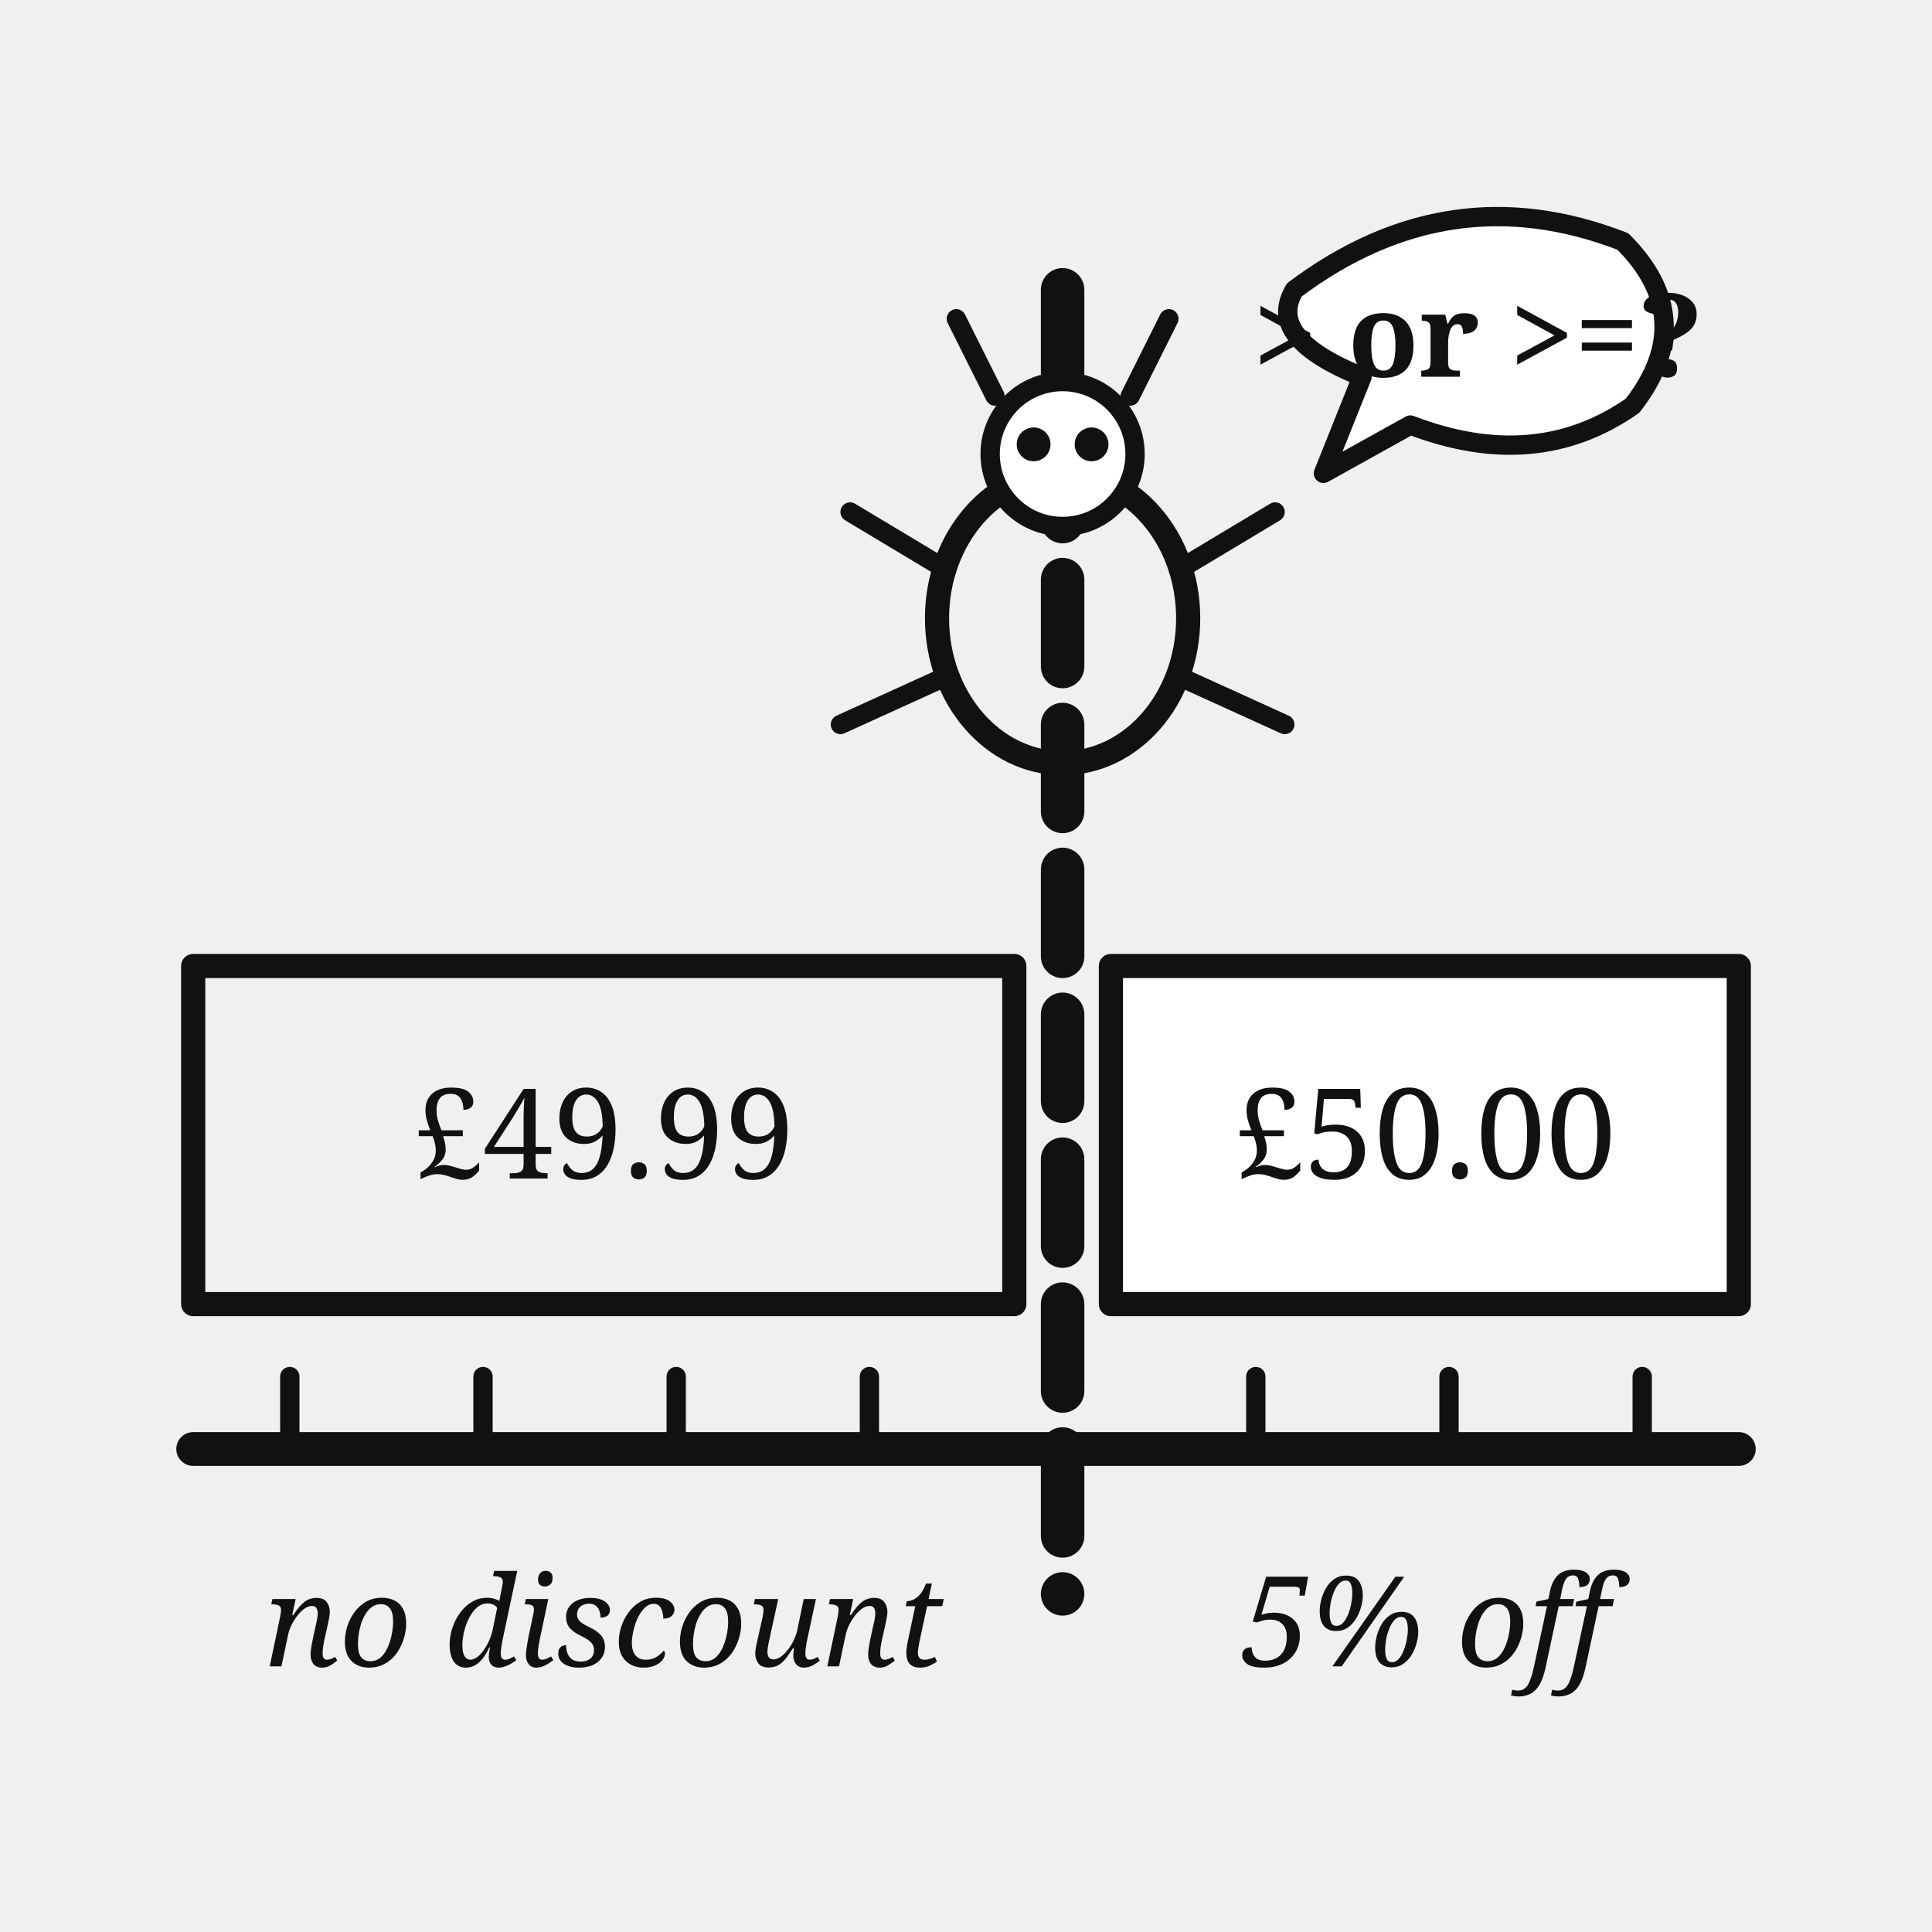
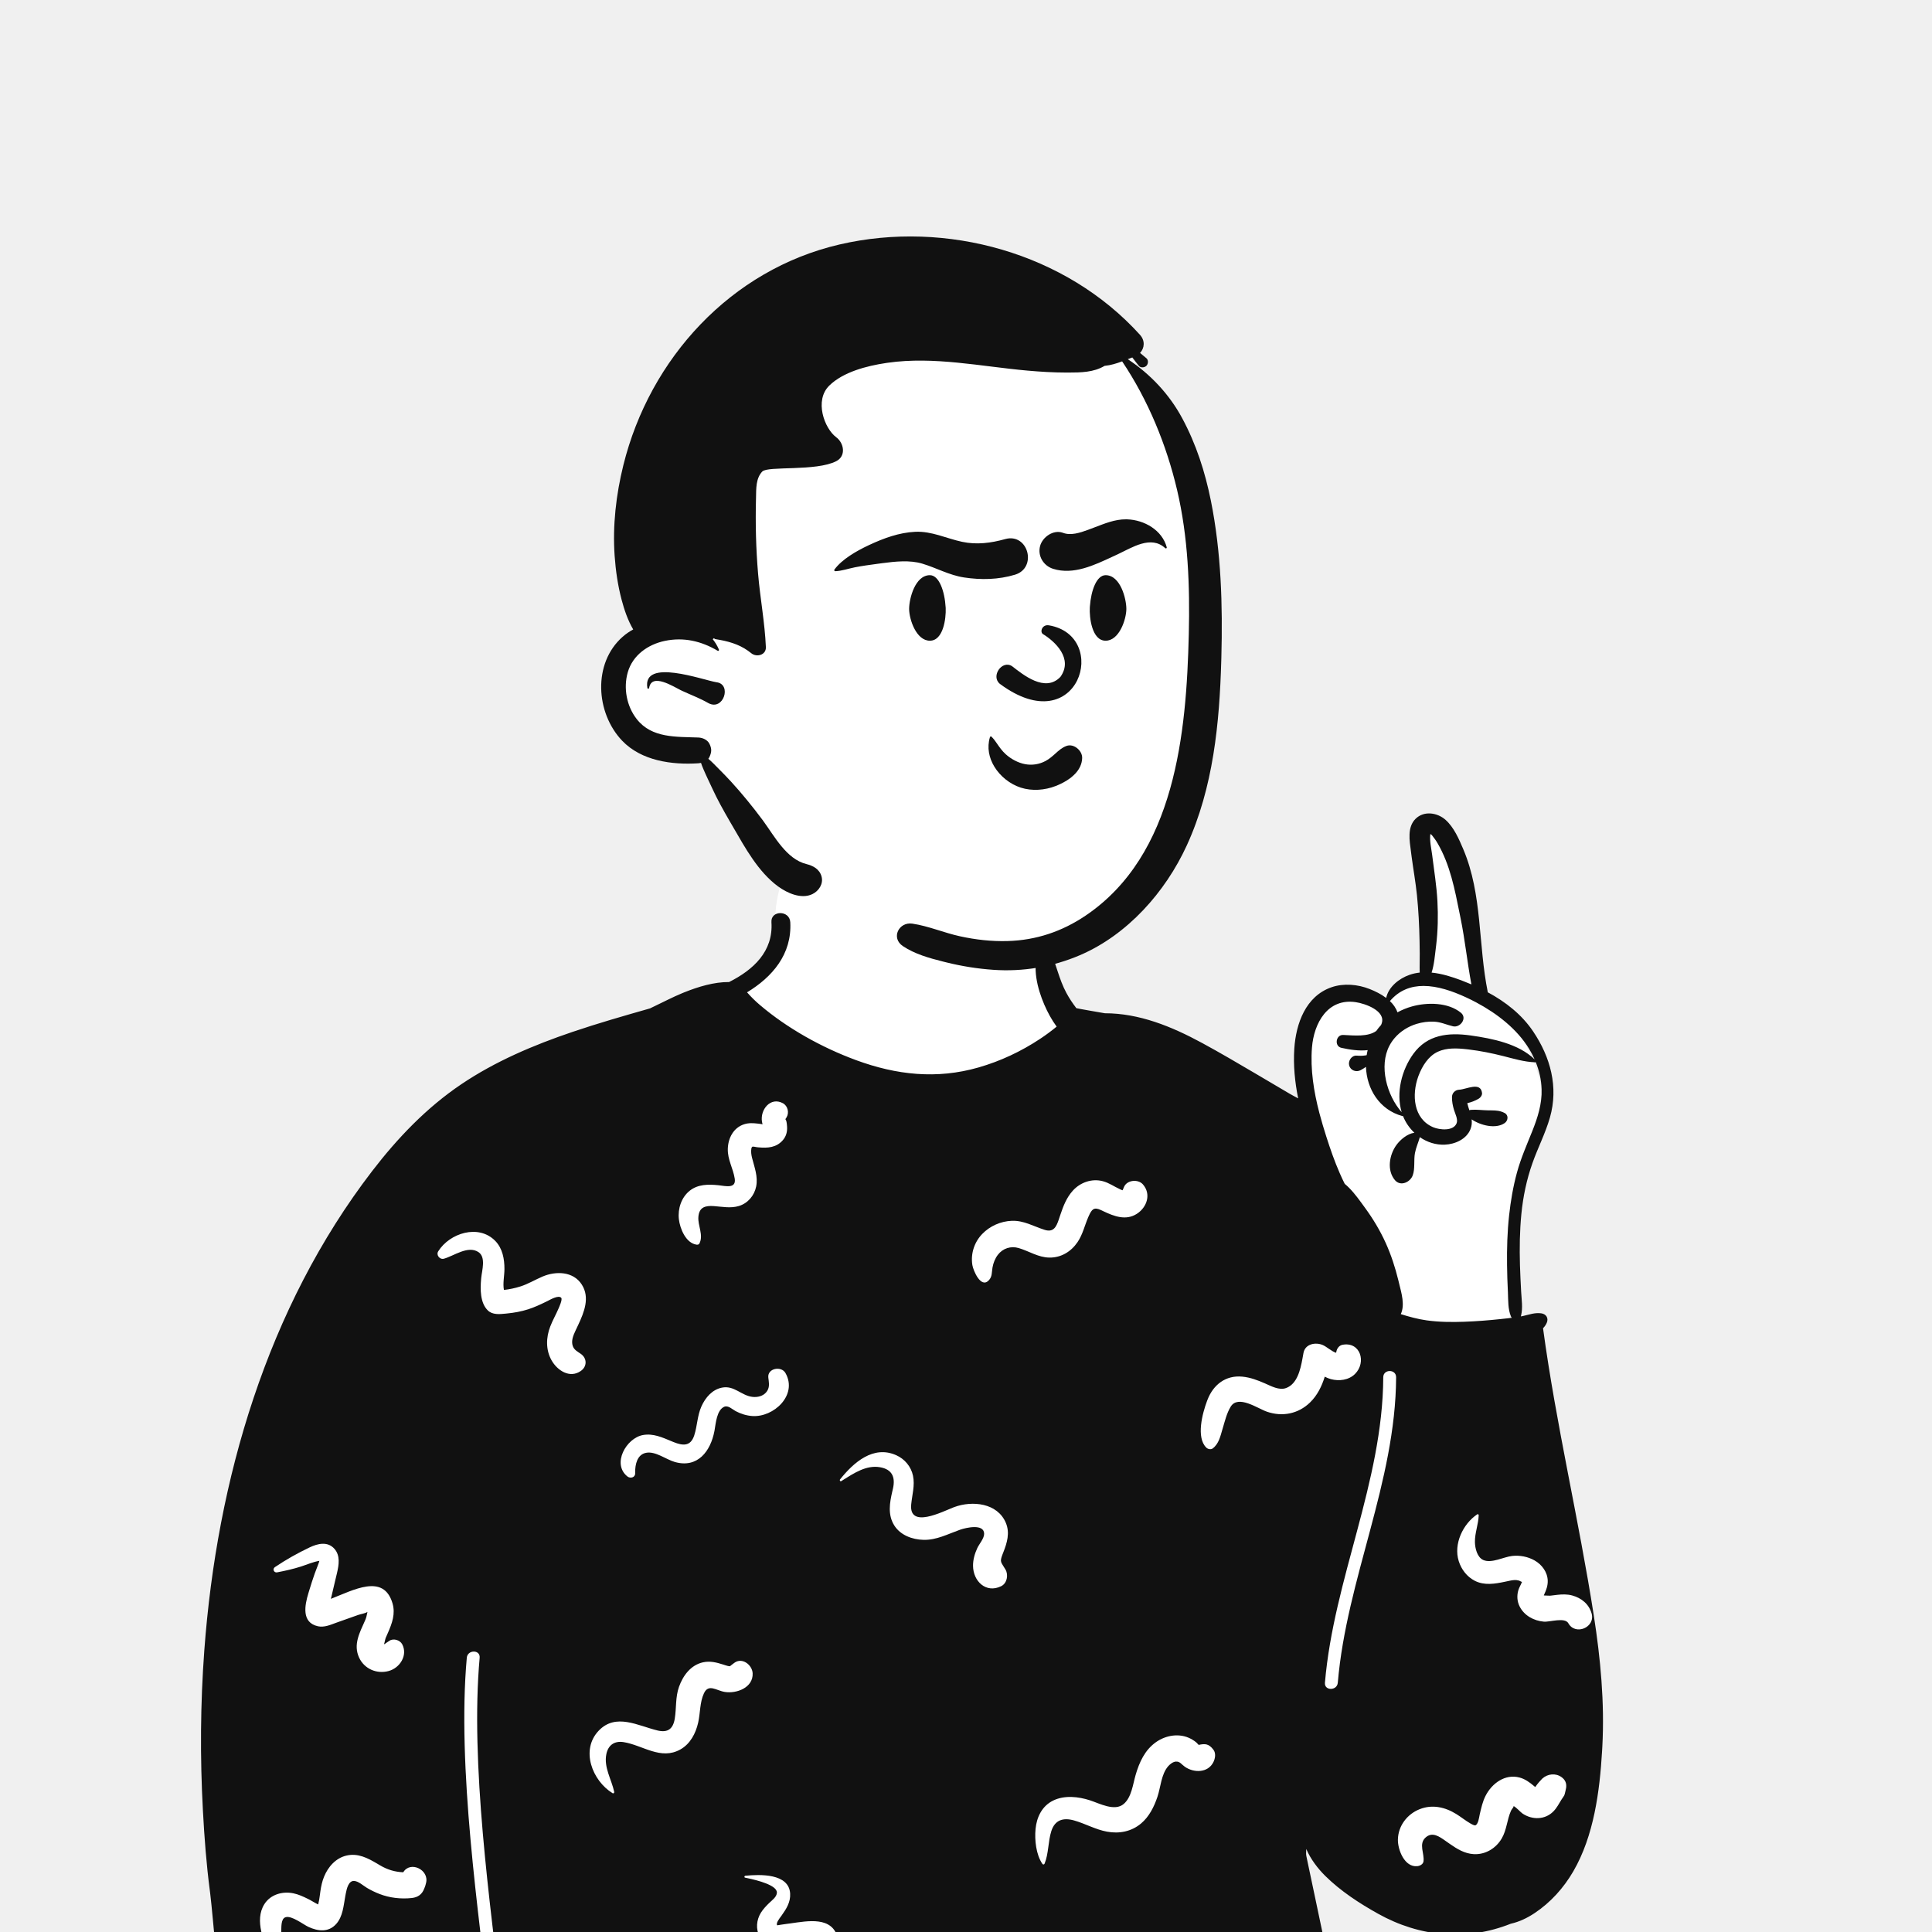
- <svg xmlns="http://www.w3.org/2000/svg" viewBox="0 0 400 400" fill="none" stroke="#111" stroke-linecap="round" stroke-linejoin="round">
-   <path d="M40 300 H360" stroke-width="7" />
-   <g stroke-width="4">
-     <path d="M60 300 V285 M100 300 V285 M140 300 V285 M180 300 V285 M260 300 V285 M300 300 V285 M340 300 V285" />
-   </g>
-   <path d="M220 60 V330" stroke-width="9" stroke-dasharray="18 12" />
-   <rect x="40" y="200" width="170" height="70" fill="url(#hatch)" stroke-width="5" />
-   <rect x="230" y="200" width="130" height="70" fill="#fff" stroke-width="5" />
-   <g font-family="Georgia, serif" font-size="26" fill="#111" stroke="none" text-anchor="middle">
-     <text x="125" y="244">£49.99</text>
-     <text x="295" y="244">£50.00</text>
-     <text x="125" y="345" font-style="italic">no discount</text>
-     <text x="295" y="345" font-style="italic">5% off</text>
-   </g>
-   <ellipse cx="220" cy="128" rx="26" ry="30" fill="url(#cross-hatch)" stroke-width="5" />
-   <circle cx="220" cy="94" r="15" fill="#fff" stroke-width="4" />
-   <circle cx="214" cy="92" r="3.5" fill="#111" stroke="none" />
-   <circle cx="226" cy="92" r="3.5" fill="#111" stroke="none" />
-   <path d="M196 118 L176 106 M244 118 L264 106 M196 140 L174 150 M244 140 L266 150 M206 82 L198 66 M234 82 L242 66" stroke-width="4" />
-   <path d="M268 60 Q300 36 336 50 Q352 66 338 84 Q318 98 292 88 L274 98 L282 78 Q262 70 268 60 Z" fill="#fff" stroke-width="4" />
-   <text x="306" y="78" font-family="Georgia, serif" font-weight="bold" font-size="24" fill="#111" stroke="none" text-anchor="middle">&gt; or &gt;=?</text>
+ <svg xmlns="http://www.w3.org/2000/svg" viewBox="0 0 400 400">
+   <svg x="10" y="24" width="380" height="376" viewBox="184 210 940 1130" preserveAspectRatio="xMidYMax meet">
+     <g transform="translate(147, 639)">
+       <path d="M823.24 98.118C812.923 69.701 820.673 33.723 799.407 10.209C793.117 6.386 789.781 8.513 787.192 15.179C785.629 23.951 781.967 54.154 795.137 54.14C796.794 73.003 795.758 92.003 791.702 110.515C781.983 108.956 774.897 113.951 767.806 117.666C762.519 120.436 757.23 122.494 750.845 120.593C724.486 115.947 716.974 143.627 716.654 166.221C716.267 177.245 715.231 202.943 710.375 213.64C688.397 168.123 642.239 147.4 598.258 137.168C591.364 135.261 585.481 132.655 581.059 128.201C544.003 113.57 561.805 65.634 544.757 38.084C518.073 5.332 486.027 -4.092 445.655 1.521C410.332 5.427 386.321 41.308 388.499 75.177C389.152 82.088 385.004 89.357 382.564 96.469C358.182 125.644 320.243 138.697 287.612 156.326C178.775 209.52 141.057 250.171 98.762 363.361C78.976 405.948 55.297 447.28 47.433 494.183C38.192 549.453 38.163 606.031 41.38 661.845C35.374 662.566 41.91 705.472 47.178 720.335C48.983 725.429 53.308 729.102 58.697 729.017C69.537 734.286 94.988 755.517 106.326 754.813C142.959 752.557 178.568 756.046 213.861 754.242C252.045 752.29 289.86 745.167 328.206 746.091C395.078 747.702 347.201 751.672 416.386 754.813C460.061 756.827 619.399 732.974 662.95 736.868C698.374 744.32 714.535 731.757 709.131 694.75C707.133 680.564 700.753 649.017 721.741 647.677C731.669 648.829 739.887 658.75 747.326 664.547C813.024 713.46 880.141 678.24 885.43 597.83C895.387 530.388 909.348 514.455 878.999 447.107C782.98 196.392 927.644 230.455 829.97 113.023C822.343 119.664 824.282 101.939 823.24 98.118Z" fill="#ffffff" />
+       <path d="M362.212 151.622C424.791 183.539 474.28 199.498 510.678 199.498C547.076 199.498 611.185 206.929 703.003 221.793L748.342 321.432L848.387 340.978L848.831 343.582C853.705 371.543 863.019 405.381 878.999 447.107C909.348 514.455 895.387 530.388 885.43 597.83C880.141 678.24 813.024 713.46 747.326 664.547C739.887 658.75 731.669 648.829 721.741 647.677C701.173 648.99 706.889 679.314 709.006 693.879L709.131 694.75C714.535 731.757 698.374 744.32 662.95 736.868C619.399 732.974 460.061 756.827 416.386 754.813C347.201 751.672 395.078 747.702 328.206 746.091C289.86 745.167 252.044 752.29 213.861 754.242C180.424 755.951 146.704 752.909 112.098 754.503L58.697 729.017C38.947 587.601 41.947 494.876 67.699 450.843C93.321 407.03 127.631 335.007 170.627 234.773C171.286 234.069 171.951 233.371 172.621 232.678L362.212 151.622Z" fill="#ffffff" />
+       <path d="M786.751 8.332C791.991 3.182 800.321 4.463 805.431 9.042C810.631 13.692 813.761 21.002 816.431 27.303C828.411 55.633 825.621 86.652 831.681 116.292C842.771 122.282 852.782 130.102 859.871 140.622C870.641 156.602 875.751 175.213 870.351 194.152C867.561 203.952 862.821 213.032 859.441 222.622C855.831 232.832 853.621 243.442 852.561 254.223C851.521 264.803 851.381 275.442 851.681 286.062C851.841 291.562 852.131 297.053 852.421 302.542C852.681 307.463 853.553 312.597 852.376 317.418L852.231 317.973C852.691 317.902 853.141 317.812 853.591 317.713C857.452 316.852 860.851 315.512 864.881 316.042C868.021 316.452 869.651 319.072 868.321 322.032C867.741 323.322 866.971 324.402 866.041 325.322C874.141 385.223 888.291 444.162 897.601 503.872C901.821 530.963 904.391 558.133 902.941 585.562L902.788 588.282C901.31 613.466 897.678 641.218 884.881 663.242C878.901 673.553 870.681 682.702 860.721 689.292C856.16 692.312 851.271 694.672 845.961 695.852C818.441 706.812 789.341 704.122 763.391 689.633C751.721 683.122 740.081 675.532 730.551 666.112C725.921 661.532 721.452 655.702 718.711 649.332C718.721 650.762 718.462 652.224 718.751 653.633L719.328 656.419C723.65 677.119 740.122 753.62 740.341 760.042C740.459 763.507 711.294 763.424 708.128 763.529L708.041 763.532C660.804 765.501 613.538 764.449 566.328 762.498L562.601 762.342C516.816 760.404 466.993 757.799 421.159 756.463L421.254 755.697C421.802 751.579 424.472 733.272 424.77 731.869L424.781 731.821C426.08 726.586 428.586 710.303 427.267 704.901C423.869 690.987 408.559 694.165 397.787 695.64L395.518 695.937C393.775 696.178 389.532 696.801 389.572 696.843C388.427 695.65 391.15 692.267 391.82 691.362L392.357 690.617C395.251 686.567 397.87 682.359 397.584 677.141C396.888 664.392 378.671 665.112 369.719 665.995C369.088 666.057 368.83 667.043 369.557 667.191L371.323 667.559C377.002 668.778 389.617 671.885 389.332 676.584C389.17 679.254 386.327 681.222 384.59 682.904C382.675 684.759 380.772 686.756 379.359 689.033C376.639 693.416 376.021 699.329 378.712 703.892C381.816 709.155 387.322 709.769 392.836 709.29L393.149 709.262C394.362 709.148 395.576 709.031 396.789 708.914L404.07 708.201C405.873 708.026 411.666 706.509 413.358 707.555C415.756 709.038 412.872 715.615 412.331 717.781L412.302 717.935C411.837 721.072 411.559 753.936 411.512 756.107C375.793 755.278 340.069 747.336 304.351 749.202C275.975 750.684 247.676 753.246 219.353 755.471L218.638 749.39C210.788 683.186 198.479 595.829 204.387 530.345C204.849 525.219 196.846 525.25 196.387 530.345C190.279 598.059 203.649 689.019 211.426 756.082C199.369 756.997 187.307 757.829 175.231 758.463L172.151 758.62C131.059 760.674 88.645 760.796 48.431 751.372C47.191 751.082 46.771 749.842 47.031 748.812C46.631 749.042 46.031 748.912 45.861 748.352C41.176 732.909 38.796 693.591 36.673 676.576L36.531 675.463C34.351 658.932 33.101 642.213 32.201 625.582C30.381 592.312 30.601 559.002 33.061 525.772C40.891 419.782 72.071 312.702 137.511 227.522C153.331 206.932 171.341 188.092 192.951 173.522C214.151 159.223 237.931 149.152 262.061 140.973C278.011 135.562 294.211 130.932 310.411 126.312C311.024 126.005 311.637 125.703 312.254 125.406L313.181 124.963C318.941 122.232 324.611 119.242 330.511 116.812L331.815 116.282C340.364 112.852 350.325 109.817 359.581 109.922C374.571 102.372 387.161 90.963 385.941 72.662C385.441 65.142 397.241 65.152 397.661 72.662C398.761 92.642 386.452 106.812 370.761 116.322L370.836 116.398L370.911 116.482C373.361 119.262 375.981 121.842 378.811 124.242C395.751 138.662 417.181 150.633 438.601 158.512C463.731 167.762 488.841 170.532 514.831 163.053C528.421 159.142 541.251 153.112 553.041 145.312C556.641 142.932 560.091 140.383 563.401 137.652C560.271 133.372 557.771 128.762 555.671 123.872C551.452 114.032 547.961 100.702 552.271 90.312C553.331 87.752 557.541 86.172 559.011 89.432C563.061 98.352 564.751 107.992 569.471 116.713C571.271 120.032 573.341 123.182 575.661 126.152C575.661 126.312 593.381 129.342 593.381 129.342C614.801 129.332 634.971 137.562 653.921 147.842C665.122 153.92 676.131 160.384 687.108 166.857L708.561 179.512C710.141 180.442 711.911 181.342 713.681 182.303C711.611 172.082 710.601 161.662 711.281 151.332C712.311 135.752 718.371 118.713 734.421 113.162C742.011 110.532 750.791 111.342 758.161 114.262C761.561 115.612 765.261 117.402 768.421 119.792C769.952 112.912 776.401 107.752 782.881 105.473C784.981 104.732 787.131 104.262 789.311 104.032C789.247 102.928 789.24 101.811 789.256 100.661L789.271 99.792C789.371 94.692 789.331 89.592 789.221 84.502C789.021 74.852 788.561 65.402 787.581 55.782C786.762 47.818 785.341 39.946 784.285 32.014L783.848 28.605C782.958 21.888 781.464 13.523 786.751 8.332ZM142.406 659.52L140.618 658.458C134.762 655.003 128.73 651.816 121.636 653.416C114.878 654.939 110.084 660.426 107.565 666.609C106.375 669.53 105.754 672.476 105.295 675.588C105.037 677.33 104.863 679.087 104.557 680.822L104.454 681.359C104.316 682.05 104.104 683.012 103.911 683.847C102.067 683.035 100.21 681.748 98.701 680.984L97.484 680.372C94.627 678.95 91.656 677.597 88.544 676.939C81.802 675.514 74.323 677.575 70.469 683.615C67.172 688.779 67.24 694.867 68.501 700.656L68.591 701.059C69.138 703.461 71.965 713.08 76.077 711.677C80.076 710.312 80.61 704.996 80.913 701.454L80.935 701.116C81.072 698.445 80.542 692.833 83.567 691.819C87.346 690.553 94.617 696.338 97.908 697.85C103.793 700.552 110.258 701.35 115.047 696.092C119.34 691.378 119.703 684.478 120.814 678.499L121.101 676.993C121.69 673.956 122.831 669.103 126.193 669.226C128.94 669.328 131.956 672.174 134.22 673.525C136.719 675.017 139.314 676.26 142.026 677.32C148.355 679.794 155.392 680.584 162.125 679.854C166.026 679.432 168.566 677.569 169.945 673.901C170.412 672.824 170.768 671.713 171.014 670.564C173.2 662.351 161.256 656.488 156.852 663.836C151.771 663.643 147.041 662.275 142.406 659.52ZM877.5 604.598C873.858 602 868.912 602.559 865.657 605.486L865.463 605.667C864.56 606.539 862.526 608.807 861.209 610.801L860.796 610.481C860.73 610.429 860.666 610.378 860.604 610.328L860.426 610.18C857.734 607.905 854.921 605.82 851.457 604.891C842.431 602.465 834.228 608.508 830.287 616.256C828.418 619.931 827.618 623.726 826.686 627.689L826.606 628.054C826.231 629.901 825.742 633.645 824.123 634.56C823.528 634.896 822.178 634.232 820.842 633.461C817.795 631.703 815.06 629.462 812.074 627.609C805.068 623.261 797.107 621.465 789.239 624.599C781.45 627.7 775.87 635.019 775.739 643.549C775.642 649.836 779.852 660.807 787.775 660.041C789.362 659.887 791.405 658.91 791.662 657.081C792.345 652.227 788.517 646.264 792.907 642.255C797.152 638.379 801.55 641.639 805.393 644.327L808.146 646.259C812.618 649.365 817.224 652.21 822.887 652.549C830.051 652.977 836.665 649.021 840.27 642.922C843.529 637.41 843.577 631.175 846.125 625.514C846.682 624.277 848.118 623.138 847.64 622.568C849.571 623.574 852.062 626.472 853.265 627.283C859.255 631.325 867.263 631.295 872.514 625.937C874.606 623.805 875.938 621.173 877.487 618.662C878.047 617.754 878.746 616.914 879.257 615.98C879.444 615.637 879.751 614.361 880.003 613.224L880.392 611.418L880.432 611.123C880.764 608.388 879.798 606.236 877.5 604.598ZM646.785 580.726C639.904 577.113 631.421 578.487 625.222 582.865C618.271 587.774 614.86 595.315 612.54 603.285C610.852 609.088 610.043 617.09 605.192 621.292C599.546 626.182 590.081 620.991 584.121 619.063C576.91 616.732 568.245 615.777 561.209 619.226C554.314 622.607 550.991 629.502 550.279 636.889C549.614 643.783 550.602 652.862 554.535 658.631C554.922 659.199 555.661 659.053 555.906 658.451C558.491 652.086 557.993 644.804 560.092 638.217C562.333 631.186 567.585 629.698 574.253 631.59C581.208 633.562 587.577 637.254 594.73 638.568C602.356 639.969 609.907 638.525 615.919 633.485C620.977 629.245 624.04 623.069 626.11 616.916C628.127 610.917 628.456 602.886 632.752 597.906C633.836 596.649 635.725 595.131 637.479 594.97C640.085 594.73 641.027 596.666 643.132 598.151C648.685 602.069 657.549 602.148 660.949 595.256C662.062 592.999 662.614 589.795 660.949 587.586C658.03 583.715 655.633 583.747 651.781 584.584C651.658 584.481 651.521 584.347 651.368 584.168L651.25 584.025C650.231 582.734 648.252 581.497 646.785 580.726ZM374.248 540.049C374.02 534.868 367.783 529.896 362.863 533.516C362.069 534.092 361.288 534.685 360.522 535.299L360.208 535.638C359.292 535.635 358.439 535.395 357.535 535.106L355.953 534.598C351.802 533.282 347.81 532.221 343.379 533.193C335.754 534.867 330.916 541.445 328.432 548.428C326.117 554.935 326.877 561.574 325.791 568.246C324.761 574.572 321.51 577.041 315.406 575.686L315.094 575.614C302.953 572.707 289.12 564.576 278.476 575.723C266.977 587.764 274.499 606.888 287.086 614.625C287.636 614.963 288.244 614.407 288.119 613.831C286.447 606.053 281.568 598.635 283.203 590.379C284.336 584.657 288.312 581.949 293.986 582.861C305.92 584.781 317.082 594.291 329.322 587.389C335.436 583.939 338.805 577.461 340.328 570.825C341.7 564.852 341.311 558.117 343.94 552.483C346.816 546.318 351.66 550.788 356.88 551.629C364.265 552.82 374.641 548.947 374.248 540.049ZM774.625 355.816C774.649 350.668 766.649 350.662 766.625 355.816C766.33 421.037 735.818 481.323 730.337 545.896C729.903 551.026 737.905 550.997 738.337 545.896C743.82 481.304 774.33 421.142 774.625 355.816ZM114.024 462.577C109.812 457.807 103.642 459.287 98.63 461.677C91.102 465.266 83.898 469.301 76.992 473.965C75.293 475.111 76.364 477.604 78.364 477.221C83.429 476.247 88.359 475.156 93.273 473.576C96.966 472.39 100.81 470.667 104.661 470.056C104.42 470.942 104.127 471.81 103.782 472.662C103.15 474.41 102.416 476.121 101.793 477.875C100.553 481.367 99.436 484.909 98.354 488.454L97.815 490.227C95.564 497.659 93.377 508.476 103.765 510.764C107.619 511.611 111.439 509.932 115.024 508.612L115.763 508.345L128.841 503.71C130.399 503.158 133.285 502.773 134.577 501.805L134.37 502.798C134.102 504.115 133.84 505.408 133.273 506.721L132.956 507.445C129.708 514.81 125.612 522.179 129.401 530.32C132.647 537.295 140.32 540.605 147.714 538.625C154.741 536.744 159.826 528.831 156.188 521.948C154.832 519.382 150.866 518.127 148.345 519.729L147.668 520.18C146.874 520.698 145.508 521.587 145.475 521.752C145.287 521.801 145.09 521.85 144.89 521.899C145.314 520.651 145.6 518.733 145.972 517.883L147.34 514.775C149.886 508.935 152.093 502.993 150.151 496.443C144.588 477.687 125.723 488.351 111.807 493.703C112.01 492.911 112.211 492.128 112.381 491.361C112.981 488.645 113.637 485.945 114.286 483.241L115.617 477.663C116.816 472.522 117.748 466.797 114.024 462.577ZM826.012 441.643C826.024 441.199 825.478 440.859 825.095 441.117C816.198 447.098 810.246 459.586 813.589 470.225C815.212 475.391 818.664 479.922 823.51 482.43C829.535 485.546 836.188 484.36 842.518 483.026L845.207 482.452C847.102 482.053 848.972 481.761 850.901 482.293C851.563 482.476 852.331 483.053 852.96 483.177C852.7 483.619 852.424 484.386 852.284 484.67L851.825 485.593C851.365 486.528 850.916 487.5 850.634 488.483C849.688 491.778 849.922 495.316 851.454 498.391C854.308 504.119 860.294 507.348 866.526 507.896C870.239 508.225 879.594 504.974 881.806 508.913C886.196 516.731 898.697 511.473 896.267 502.816C894.624 496.963 889.963 493.181 884.188 491.598C881.111 490.755 877.926 490.869 874.797 491.214C873.571 491.349 872.349 491.539 871.122 491.669L870.201 491.754C870.441 491.735 867.658 491.668 866.54 491.594L866.778 490.953C866.813 490.862 866.845 490.783 866.874 490.722C868.118 488.061 869.04 485.41 868.965 482.437C868.828 477.076 865.358 472.399 860.799 469.818C856.596 467.437 851.591 466.487 846.813 467.018C841.561 467.602 834.097 471.762 828.932 469.57C825.041 467.918 823.72 462.157 823.66 458.382C823.57 452.696 825.854 447.307 826.012 441.643ZM463.634 404.35C449.32 397.926 437.028 408.898 428.628 419.396C428.195 419.938 428.74 420.85 429.423 420.428L430.538 419.732C437.397 415.431 445.001 410.349 453.5 411.814C461.194 413.14 463.1 418.175 461.568 425.036L461.119 426.966C459.491 434.031 458.243 441.343 462.297 447.914C466.124 454.118 473.591 456.829 480.584 456.995C488.65 457.186 495.613 453.434 502.988 450.817L503.572 450.613C506.704 449.532 518.131 446.706 518.289 453.142C518.363 456.083 515.213 459.54 514.002 462.184C512.417 465.644 511.362 469.278 511.381 473.12C511.428 482.701 519.422 490.483 528.881 485.835C532.558 484.027 533.506 478.842 531.588 475.51C528.887 470.814 527.793 471.058 529.686 466.126L530.232 464.738C532.561 458.795 534.415 452.678 531.799 446.441C526.573 433.984 510.903 432.475 499.708 436.6L499.299 436.755C492.331 439.454 471.462 450.27 472.901 434.975C473.467 428.95 475.295 423.172 474.017 417.081C472.829 411.425 468.882 406.705 463.634 404.35ZM394.661 353.191C392.048 348.59 383.276 350.236 384.003 356.077L384.235 357.895C384.533 360.383 384.598 362.721 382.879 364.934C380.793 367.62 377.222 368.432 373.981 368.021C367.119 367.152 362.743 360.79 355.191 362.276C349.061 363.482 344.828 368.498 342.377 373.967C339.782 379.759 339.837 386.038 337.904 392.002C335.678 398.861 330.931 398.545 325.003 396.145L323.727 395.621C318.056 393.263 312.366 390.643 306.047 391.77C295.552 393.643 286.514 409.78 296.347 417.572C298.122 418.978 301.224 418.244 301.149 415.584L301.139 415.08C301.089 410.239 302.31 403.993 307.858 402.852C313.741 401.642 320.388 407.01 325.851 408.556C340 412.558 348.06 401.909 350.463 389.314L350.55 388.831C351.318 384.423 351.924 376.265 356.535 374.201C358.994 373.1 361.617 375.809 363.672 376.9C366.865 378.594 370.291 379.67 373.903 379.945C387.265 380.964 402.448 366.911 394.661 353.191ZM729.035 335.794C724.632 333.887 718.066 334.948 716.99 340.694L716.337 344.31C715.058 351.294 713.021 360.026 706.156 362.542C701.862 364.115 696.931 361.358 693.08 359.677C688.455 357.656 683.946 355.923 678.881 355.443C668.604 354.469 660.949 360.415 657.314 369.707L656.996 370.534C654.065 378.342 650.102 393.275 656.522 399.608C657.459 400.533 659.348 400.984 660.498 400.121C664.29 397.275 665.25 392.599 666.552 388.213L666.665 387.838C668.047 383.283 669.18 378.267 671.675 374.163C676.313 366.536 688.414 375.245 694.235 377.256C703.794 380.559 713.707 378.629 721.012 371.564C725.626 367.101 728.354 361.452 730.23 355.473C731.428 356.092 732.671 356.628 734.01 356.99C739.11 358.371 745.16 357.643 749.043 353.779C756.331 346.528 752.378 333.521 741.266 335.624C739.078 336.038 737.642 338.128 737.382 340.263L737.233 340.6C734.437 339.676 731.38 336.809 729.035 335.794ZM214.119 271.01C203.737 260.329 185.72 266.119 178.619 277.449C177.146 279.798 179.579 282.776 182.165 282.062C188.346 280.359 197.068 273.655 203.6 277.922C208.442 281.085 205.808 289.352 205.365 293.977L205.301 294.667C204.74 300.962 204.613 309.576 209.517 314.289C212.339 317.002 216.668 316.635 220.39 316.247L221.574 316.125C225.962 315.684 230.321 314.91 234.524 313.56C238.388 312.32 242.049 310.635 245.679 308.85L246.587 308.402C248.194 307.605 253.553 304.444 255.158 306.43C255.995 307.466 253.921 312.004 253.49 313.016C251.862 316.822 249.792 320.406 248.299 324.28C245.668 331.105 245.448 338.805 249.143 345.318C252.723 351.629 260.48 356.742 267.355 351.894C271.291 349.118 271.28 344.068 267.355 341.29C265.278 339.82 263.184 338.851 262.326 336.385C261.206 333.169 262.647 329.759 264.042 326.782L265.712 323.242C269.412 315.335 273.109 306.241 267.94 298.159C262.602 289.814 251.753 289.682 243.546 293.158C238.862 295.142 234.588 297.803 229.707 299.338C226.33 300.401 222.94 301.111 219.481 301.5C218.71 297.338 219.801 292.679 219.812 288.544C219.83 282.263 218.66 275.682 214.119 271.01ZM749.481 122.432C731.961 119.862 723.481 135.532 722.271 150.622C721.181 164.322 723.401 178.062 726.871 191.383C728.171 196.322 729.631 201.202 731.161 206.002C733.621 213.713 736.291 221.412 739.541 228.832C740.531 231.072 741.531 233.322 742.651 235.482C746.487 238.627 749.77 242.865 752.754 246.937L754.715 249.626L755.241 250.352C760.311 257.292 764.641 264.492 768.181 272.322C771.552 279.779 774.062 287.554 776.012 295.49L776.492 297.472C777.992 303.579 780.204 310.869 777.531 316.553C782.781 318.172 788.001 319.642 793.581 320.422C801.281 321.502 809.291 321.572 817.061 321.292C824.568 321.017 832.067 320.431 839.542 319.634L844.928 319.041C845.486 318.978 846.044 318.912 846.601 318.842C846.391 318.582 846.211 318.292 846.081 317.973C844.162 313.372 844.409 308.038 844.196 303.09L844.171 302.542C843.891 297.053 843.721 291.562 843.651 286.062C843.521 275.742 843.801 265.392 844.931 255.122C845.91 246.133 847.441 237.142 849.831 228.412C852.241 219.562 855.921 211.252 859.321 202.752C862.681 194.352 865.452 185.723 865.151 176.562C864.961 170.742 863.681 165.082 861.511 159.732C861.41 159.812 861.282 159.872 861.131 159.862C854.321 159.612 847.871 157.642 841.291 155.982C834.311 154.213 827.161 152.762 820.021 151.902L818.503 151.724C812.552 151.056 806.069 150.731 800.571 153.282C794.621 156.053 790.871 162.213 788.611 168.122L788.359 168.803C784.343 180.006 785.264 194.96 797.681 200.262C801.531 201.912 810.321 202.922 812.301 197.702C813.191 195.322 811.361 191.803 810.671 189.553C809.861 186.872 809.331 184.232 809.391 181.432C809.439 178.976 811.315 177.124 813.702 176.925L813.921 176.912C818.261 176.723 827.211 171.723 828.081 178.922C828.251 180.322 827.181 181.792 826.051 182.473C823.771 183.822 821.391 184.723 818.911 185.272C819.251 186.772 819.731 188.242 820.202 189.702C820.481 189.562 820.791 189.473 821.121 189.442C824.791 189.142 828.421 189.723 832.091 189.762L834.097 189.776C836.945 189.804 839.428 189.957 842.191 191.432C844.741 192.792 844.291 196.202 842.191 197.662C836.681 201.482 827.351 199.242 821.611 195.362C821.861 197.332 821.741 199.342 820.901 201.452C818.421 207.713 811.311 210.832 804.952 211.102C799.301 211.342 793.901 209.562 789.391 206.442C788.471 209.732 786.991 212.892 786.351 216.303C785.511 220.782 786.511 226.022 784.952 230.232C783.391 234.473 777.361 237.312 773.871 233.152C768.761 227.072 770.351 217.442 774.841 211.282C777.231 208.022 781.571 204.282 785.991 203.692C782.921 200.803 780.461 197.232 778.911 193.292C778.801 193.342 778.671 193.352 778.531 193.312C764.161 189.383 756.341 176.362 755.861 162.692C754.801 163.452 753.702 164.133 752.551 164.742C749.801 166.223 746.271 164.922 745.421 161.852C744.641 158.992 746.911 155.463 750.101 155.702C751.921 155.852 753.751 155.862 755.561 155.562C755.811 155.522 756.051 155.473 756.301 155.422C756.461 154.372 756.671 153.322 756.931 152.282C751.501 152.902 745.821 152.012 740.571 150.852C736.051 149.862 737.101 142.672 741.651 142.842L742.382 142.874C748.351 143.16 757.165 144.124 762.281 140.342C763.181 139.042 764.181 137.812 765.261 136.652C765.401 136.362 765.521 136.053 765.631 135.732C768.381 127.812 755.351 123.292 749.481 122.432ZM592.209 233.851C585.388 232.027 578.21 234.512 573.519 239.662C569.577 243.991 567.535 249.307 565.711 254.741L564.669 257.867C563.153 262.293 561.411 265.805 555.992 264.118C549.046 261.955 543.025 258.187 535.472 258.484C528.606 258.755 521.887 261.708 517.107 266.658C512.217 271.721 509.883 278.775 510.921 285.725L510.989 286.151C511.53 289.353 516.213 300.781 521.177 295.52C523.392 293.174 522.955 290.577 523.481 287.596C523.981 284.756 525.051 281.971 526.804 279.668C529.912 275.586 534.911 273.995 539.798 275.439C546.244 277.344 551.937 281.271 558.881 281.363C566.186 281.461 572.388 277.673 576.417 271.726C579.67 266.925 580.83 261.306 583.119 256.086L583.339 255.588C585.261 251.293 586.571 249.742 590.973 251.796L592.511 252.533C599.102 255.665 606.515 258.531 613.33 254.116C619.661 250.015 622.36 241.773 617.035 235.772C614.097 232.459 607.296 233.023 605.387 237.273C605.052 238.004 604.741 238.745 604.435 239.488C603.852 239.31 603.285 239.094 602.747 238.792C599.175 237.182 596.073 234.885 592.209 233.851ZM393.09 185.331C385.309 181.138 378.814 189.385 380.057 196.831L380.117 197.158C380.163 197.382 380.268 197.873 380.399 198.435C380.002 198.387 379.609 198.317 379.217 198.217L377.409 197.996C374.568 197.666 371.813 197.494 368.969 198.406C362.256 200.56 358.955 207.085 358.793 213.772C358.632 220.436 362.08 225.811 363.093 232.177C364.129 238.687 357.39 236.828 352.991 236.352L352.819 236.334C346.699 235.715 340.265 235.704 335.179 239.693C329.926 243.812 327.599 250.93 328.341 257.447C329.011 263.333 332.694 272.392 339.366 273.322C340.025 273.414 340.775 273.269 341.113 272.611C343.811 267.365 340.057 261.572 340.481 256.037C340.948 249.95 344.829 248.937 350.18 249.331C355.373 249.713 360.553 250.815 365.682 249.266C371.246 247.584 375.284 242.81 376.426 237.178C377.685 230.971 375.371 225.196 373.87 219.297C373.371 217.338 373.126 215.367 373.47 213.364C373.544 212.931 373.92 212.531 374.056 212.36C374.91 212.2 376.188 212.609 376.919 212.687L377.956 212.789C383.591 213.298 389.019 212.957 393.046 208.301C395.109 205.915 395.871 203 395.665 199.922L395.562 198.68C395.452 197.484 395.241 195.907 394.62 195.249L394.612 195.217C394.82 194.937 395.018 194.65 395.199 194.351L395.375 194.049C397.101 191.172 396.1 186.953 393.09 185.331ZM791.702 112.342C783.952 112.342 776.631 114.872 770.771 121.762C772.861 123.752 774.531 126.062 775.452 128.772C778.321 127.202 781.361 125.973 784.471 125.102C793.961 122.452 806.941 122.492 814.921 129.002C819.101 132.402 814.511 138.502 810.011 137.452C805.981 136.512 802.481 134.772 798.251 134.572C794.581 134.392 790.981 134.872 787.461 135.932C782.091 137.553 777.211 140.622 773.621 144.852C772.421 146.272 771.371 147.812 770.491 149.473C763.791 162.192 768.841 180.432 778.091 190.902C774.461 178.842 778.081 164.622 785.311 154.633C794.015 142.605 807.034 141.242 820.749 143.119L821.202 143.182C834.471 145.053 850.901 148.322 860.821 158.072C859.831 155.822 858.691 153.642 857.41 151.532C849.891 139.152 837.421 129.492 824.481 122.602C822.311 121.432 820.121 120.352 817.941 119.352C809.651 115.542 800.411 112.342 791.702 112.342ZM795.941 17.862L795.91 18.003C795.904 18.029 795.897 18.055 795.891 18.082C795.432 22.148 796.514 26.816 797.066 30.92L797.141 31.502C798.301 40.842 799.831 50.192 800.331 59.602C800.817 68.651 800.63 78.037 799.542 87.047L799.381 88.332C798.741 93.242 798.361 99.002 796.702 104.042C803.081 104.652 809.461 106.702 815.261 108.883C817.341 109.672 819.411 110.502 821.471 111.383C818.891 97.672 817.511 83.762 814.711 70.092L814.16 67.371C811.116 52.249 808.259 37.03 800.391 23.502C799.341 21.702 798.211 20.192 796.931 18.582C796.651 18.213 796.321 17.973 795.941 17.862Z" fill="#111111" />
+     </g>
+     <g transform="translate(0 30)">
+       <g transform="translate(342, 190)">
+         <g transform="translate(40 0)">
+           <path d="M405.263 225.318C416.641 217.146 399.675 190.259 393.911 182.259C388.897 171.823 383.883 161.386 378.868 150.949C379.478 142.39 371.12 134.775 362.861 137.379C355.676 132.226 343.642 134.693 339.99 142.761C260.543 108.159 123.077 122.554 115.968 229.326C100.6 259.726 85.368 290.386 71.733 321.607C52.815 322.623 43.645 345.606 54.908 360.459C56.407 384.578 71.698 386.487 92.112 385.414C100.31 387.573 108.808 388.743 114.956 395.074C119.629 399.849 122.805 405.904 125.87 411.779C140.015 438.885 157.986 462.333 182.346 481.084C220.229 509.435 271.511 529.79 318.749 515.989C420.306 476.107 440.25 316.721 405.263 225.318Z" fill="#ffffff" />
+           <path d="M193.319 69.993C259.669 54.583 334.21 75.263 380.259 126.213C383.499 129.793 383.15 134.453 380.299 137.473C381.629 138.553 382.929 139.663 384.249 140.773C385.629 141.943 385.429 144.293 384.249 145.483C383.079 146.653 380.649 146.893 379.539 145.483L377.896 143.415C377.078 142.382 376.27 141.345 375.49 140.283C374.539 140.633 373.609 141.003 372.68 141.363C386.75 150.713 398.479 163.133 406.52 178.083C415.22 194.253 420.77 211.513 424.379 229.473C430.815 261.511 431.748 294.369 430.887 326.948L430.839 328.693C429.729 367.963 425.899 407.883 409.339 443.993C396.059 472.933 372.46 499.543 342.87 512.213C325.829 519.503 307.509 522.613 288.999 521.313C279.24 520.633 269.509 519.093 260.009 516.743L257.727 516.176C249.073 514.009 240.098 511.496 232.709 506.543C225.129 501.453 230.239 491.343 238.599 492.573C248.669 494.063 258.259 498.263 268.249 500.443C278.02 502.583 287.91 503.703 297.919 503.413C315.629 502.913 331.759 497.473 346.4 487.593C402.37 449.803 409.169 373.823 410.629 312.423C411.339 282.423 410.239 252.033 403.339 222.723C396.709 194.543 385.299 166.793 369.15 142.723C365.59 144.053 362.03 145.163 358.24 145.513C351.484 149.574 343.45 149.682 335.638 149.683L334.549 149.683C326.419 149.673 318.289 149.193 310.199 148.463C281.569 145.923 252.109 139.483 223.329 143.583L222.154 143.755C210.304 145.537 195.619 149.277 186.919 157.803C177.52 167.003 183.819 184.413 191.259 189.943C196.069 193.523 197.569 201.583 191.259 204.833C178.799 211.263 148.639 207.693 145.249 211.253C141.18 215.508 141.465 221.994 141.348 227.516L141.339 227.883C140.919 243.603 141.309 259.273 142.639 274.953C143.919 290.113 146.829 305.303 147.479 320.503C147.699 325.513 141.649 327.033 138.339 324.283C137.689 323.743 137.019 323.233 136.349 322.773C130.339 318.513 123.509 316.713 116.179 315.573C115.794 315.512 115.494 315.32 115.277 315.066L115.189 314.953L114.409 315.593C115.929 317.483 117.229 319.623 118.259 322.023C118.469 322.503 118.019 323.113 117.489 322.793C107.349 316.763 96.309 314.203 84.639 316.643C74.139 318.833 64.639 325.493 61.559 336.153C58.73 345.963 60.809 357.273 67.159 365.343C76.549 377.303 91.799 376.223 105.479 376.773C108.159 376.883 111.149 378.183 112.399 380.743C113.869 383.763 113.769 385.823 112.399 388.833C112.209 389.263 111.959 389.653 111.669 390.003C112.828 390.961 113.924 392.01 114.992 393.079L118.564 396.677C121.007 399.144 123.437 401.633 125.779 404.183C132.659 411.683 139.129 419.663 145.219 427.813L145.782 428.574C152.915 438.332 160.315 452.424 172.679 455.503C176.919 456.563 180.859 458.653 182.119 463.243C183.379 467.833 180.41 472.283 176.419 474.203C169.499 477.533 160.719 473.573 155.009 469.373C142.696 460.302 134.65 445.504 127.087 432.477L125.016 428.917C121.121 422.195 117.316 415.394 114.069 408.333C112.219 404.303 110.229 400.303 108.509 396.213C108.009 395.023 107.509 393.813 107.119 392.573C106.569 392.693 106.009 392.773 105.479 392.803C88.969 393.883 69.96 391.263 58.029 378.733C41.58 361.463 39.65 330.583 58.34 314.103C60.309 312.363 62.529 310.833 64.93 309.523C61.59 303.873 59.38 297.323 57.749 291.173C55.37 282.193 54.039 273.043 53.38 263.783C52.05 244.893 54.26 225.663 58.8 207.313C75.26 140.803 125.799 85.673 193.319 69.993ZM73.75 345.983C70.483 327.034 108.399 341.046 116.668 342.367L116.91 342.403C126.394 343.719 121.108 360.355 111.774 355.4L111.49 355.243C106.44 352.349 100.886 350.275 95.59 347.824L94.46 347.293C90.25 345.273 76.34 336.203 74.83 345.983C74.75 346.523 73.84 346.513 73.75 345.983Z" fill="#111111" />
+         </g>
+       </g>
+       <g transform="translate(531, 366)">
+         <g transform="translate(0 0)">
+           <path d="M178.872 230.917C172.085 233.585 164.066 234.216 157.061 231.942C150.362 229.768 144.28 224.929 140.6 218.844C137.322 213.424 135.953 206.992 137.89 200.58C137.983 200.273 138.283 200.077 138.573 200C140.158 201.443 141.138 202.876 142.116 204.302C143.765 206.707 145.419 209.086 147.688 211.142C150.989 214.132 155.438 216.561 159.853 217.362C164.175 218.148 168.599 217.454 172.47 215.385C174.824 214.127 176.727 212.446 178.611 210.757C180.663 208.918 182.683 207.051 185.509 206.013C187.774 205.181 190.153 205.883 191.981 207.275C193.945 208.772 195.358 211.114 195.279 213.563C195.158 217.357 193.497 220.522 191.088 223.133C187.83 226.663 183.223 229.206 178.872 230.917ZM170.814 136.367C178.365 140.957 189.871 151.66 181.748 163.04C172.186 173.073 158.418 161.569 151.634 156.366C145.343 152.334 138.275 162.705 144.112 167.413C193.135 203.708 213.03 137.567 174.633 130.97C170.406 130.243 168.836 134.947 170.814 136.367ZM91.388 72.768C101.68 72.276 110.75 76.898 120.558 78.998C129.622 80.94 138.552 79.774 147.367 77.304C161.673 73.295 167.587 95.195 153.476 99.463C143.2 102.571 132.38 102.787 121.835 101.185C112.468 99.761 104.616 95.201 95.685 92.546C88.02 90.269 79.004 91.215 70.91 92.288L67.768 92.71C63.098 93.339 58.403 93.97 53.779 94.883C49.767 95.676 45.762 97.127 41.667 97.295C41.202 97.315 40.808 96.711 41.101 96.308C45.858 89.778 55.026 84.625 62.319 81.188L62.813 80.956C71.815 76.759 81.365 73.246 91.388 72.768ZM87.617 120.924L87.616 120.699C87.63 114.322 91.344 99.762 100.524 99.762C106.259 99.762 109.741 109.671 110.344 119.886L110.364 120.302C110.631 126.653 108.888 140.534 100.524 140.534C92.071 140.534 87.704 127.387 87.617 120.924ZM222.772 120.924L222.774 120.699C222.76 114.322 219.046 99.762 209.866 99.762C204.274 99.762 200.824 109.182 200.097 119.12L200.046 119.886C199.684 126.022 201.314 140.534 209.866 140.534C218.318 140.534 222.685 127.387 222.772 120.924ZM222.632 65.002L223.288 65.016C234.016 65.388 245.051 71.743 247.915 82.418C248.063 82.972 247.38 83.345 246.975 82.965C238.154 74.706 226.291 82.598 217.458 86.734L214.213 88.233C202.826 93.531 189.875 99.759 177.231 95.811C171.226 93.936 167.412 87.766 169.125 81.534C170.649 75.989 177.342 71.329 183.139 73.33L183.402 73.426C188.112 75.228 193.904 73.402 198.768 71.603L202.764 70.102C209.189 67.664 215.645 64.936 222.632 65.002Z" fill="#111111" />
+         </g>
+       </g>
+       <g transform="translate(419, 421)" />
+     </g>
+   </svg>
</svg>
